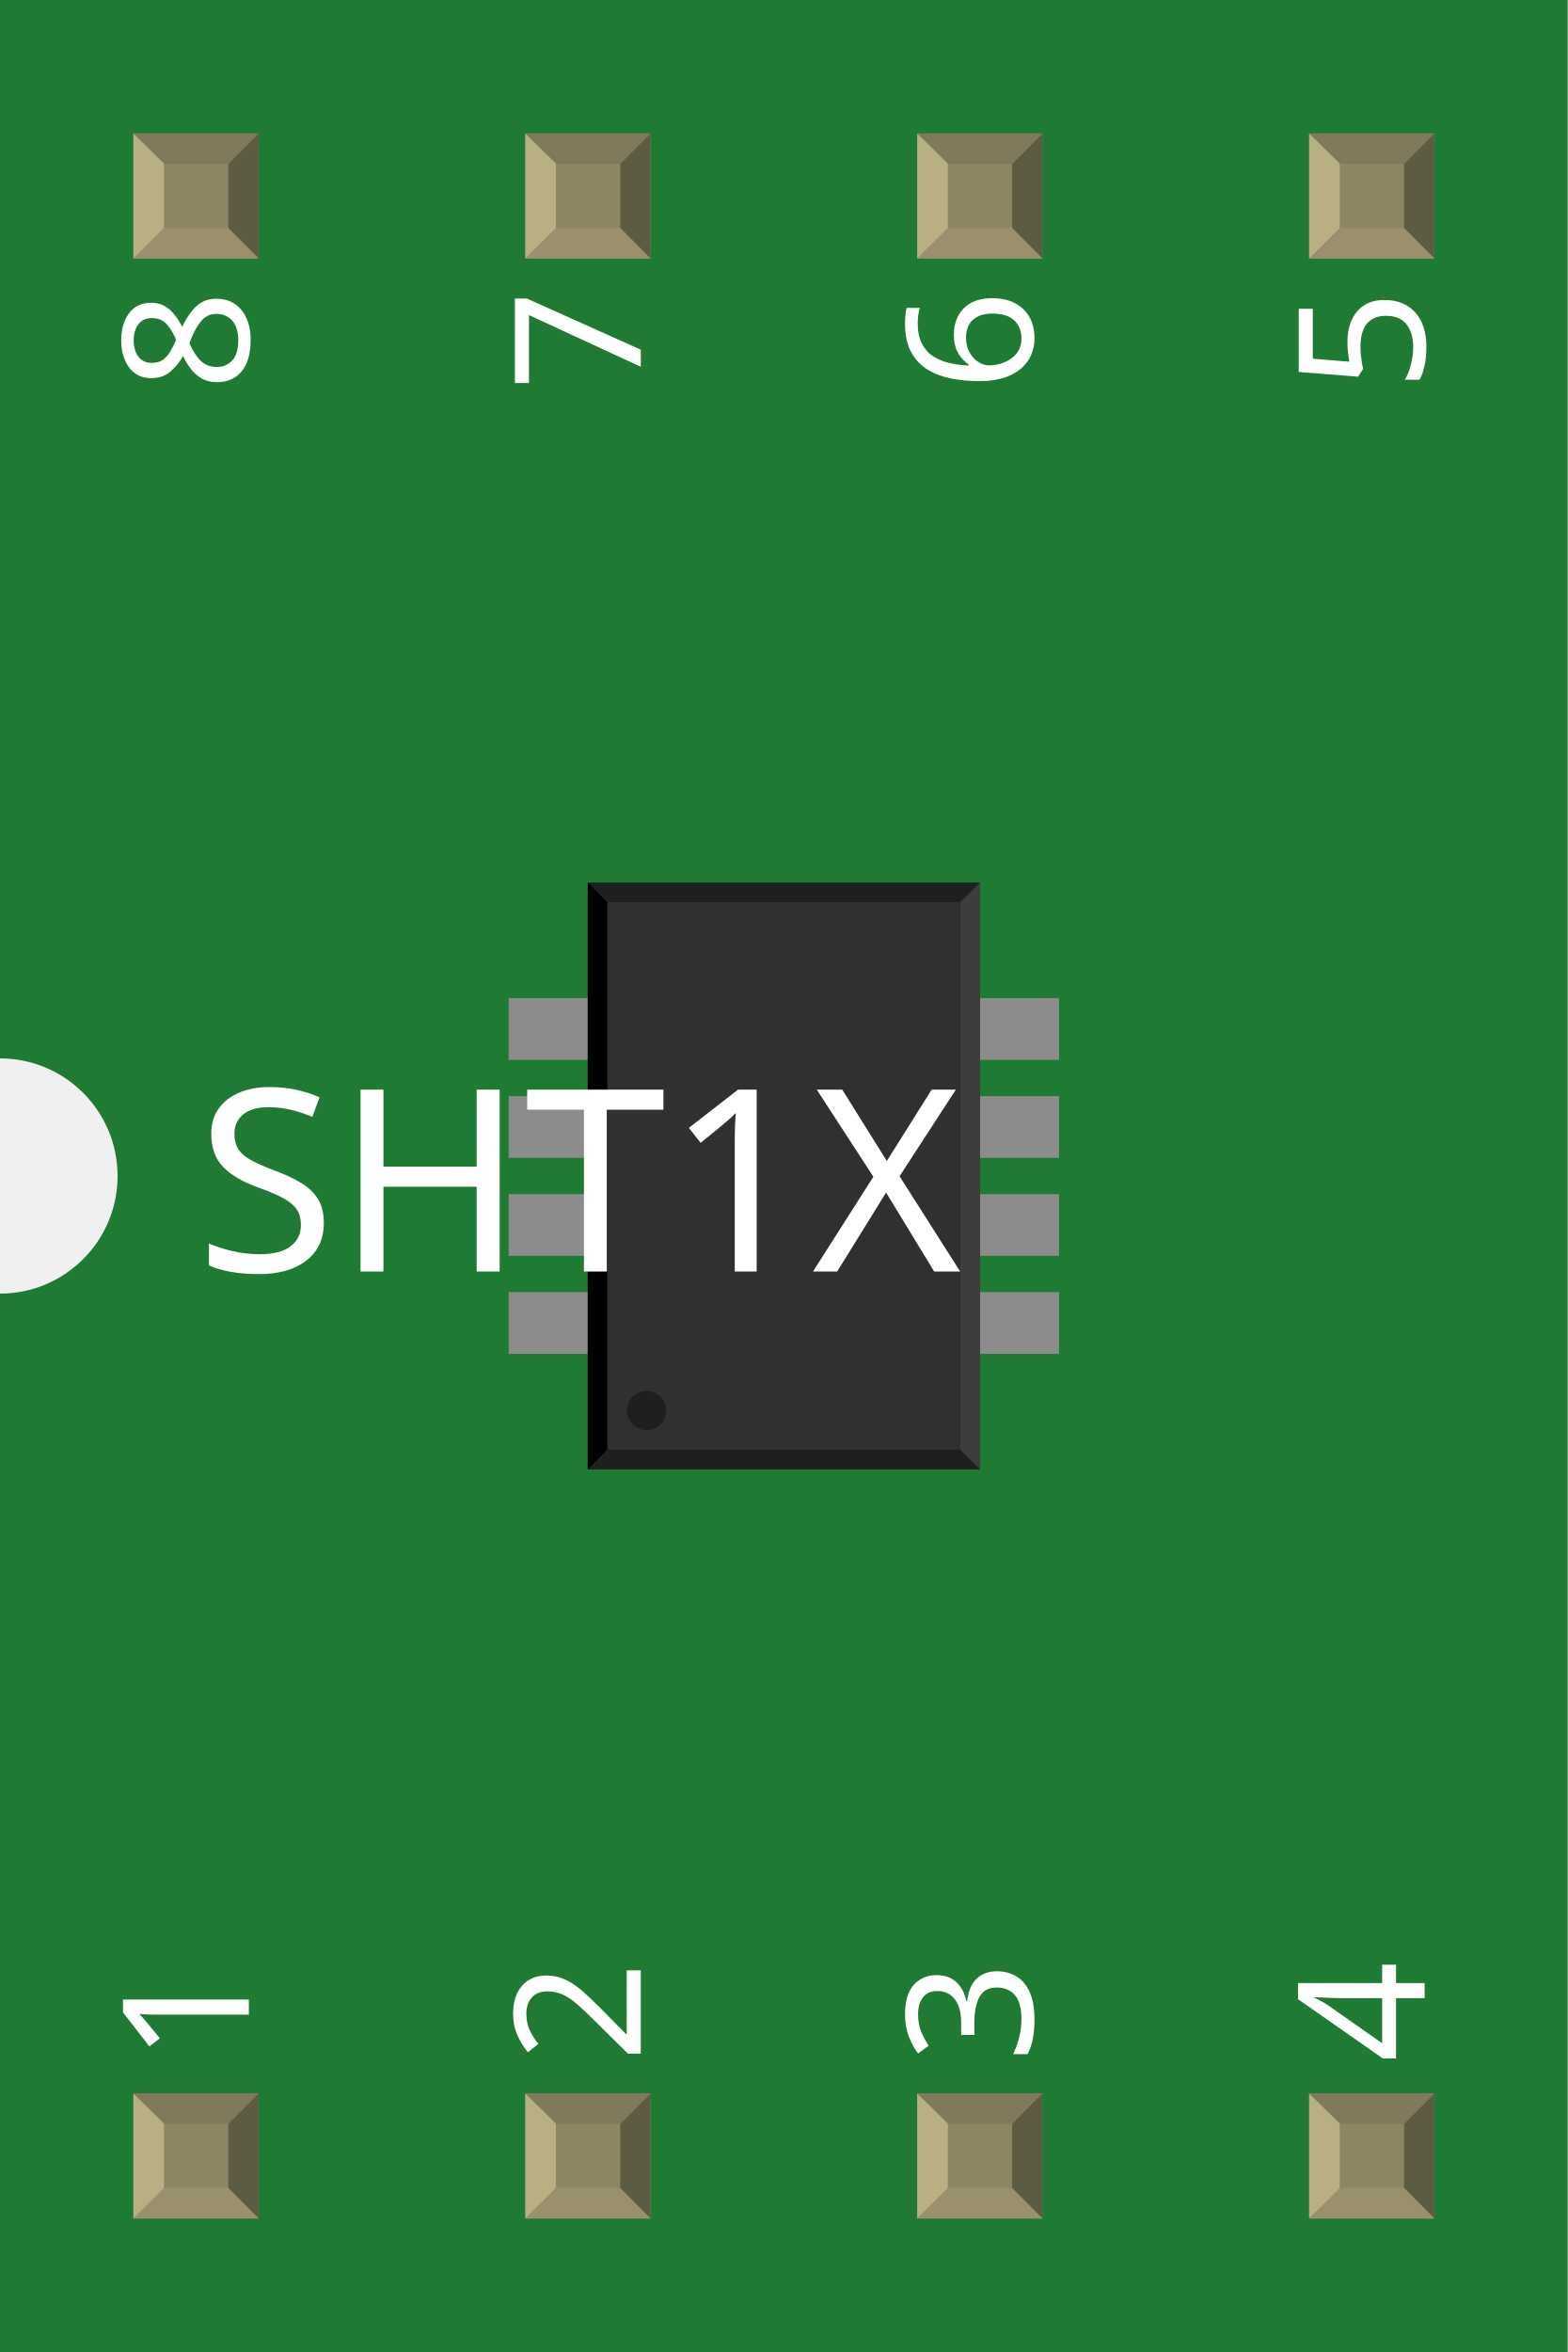
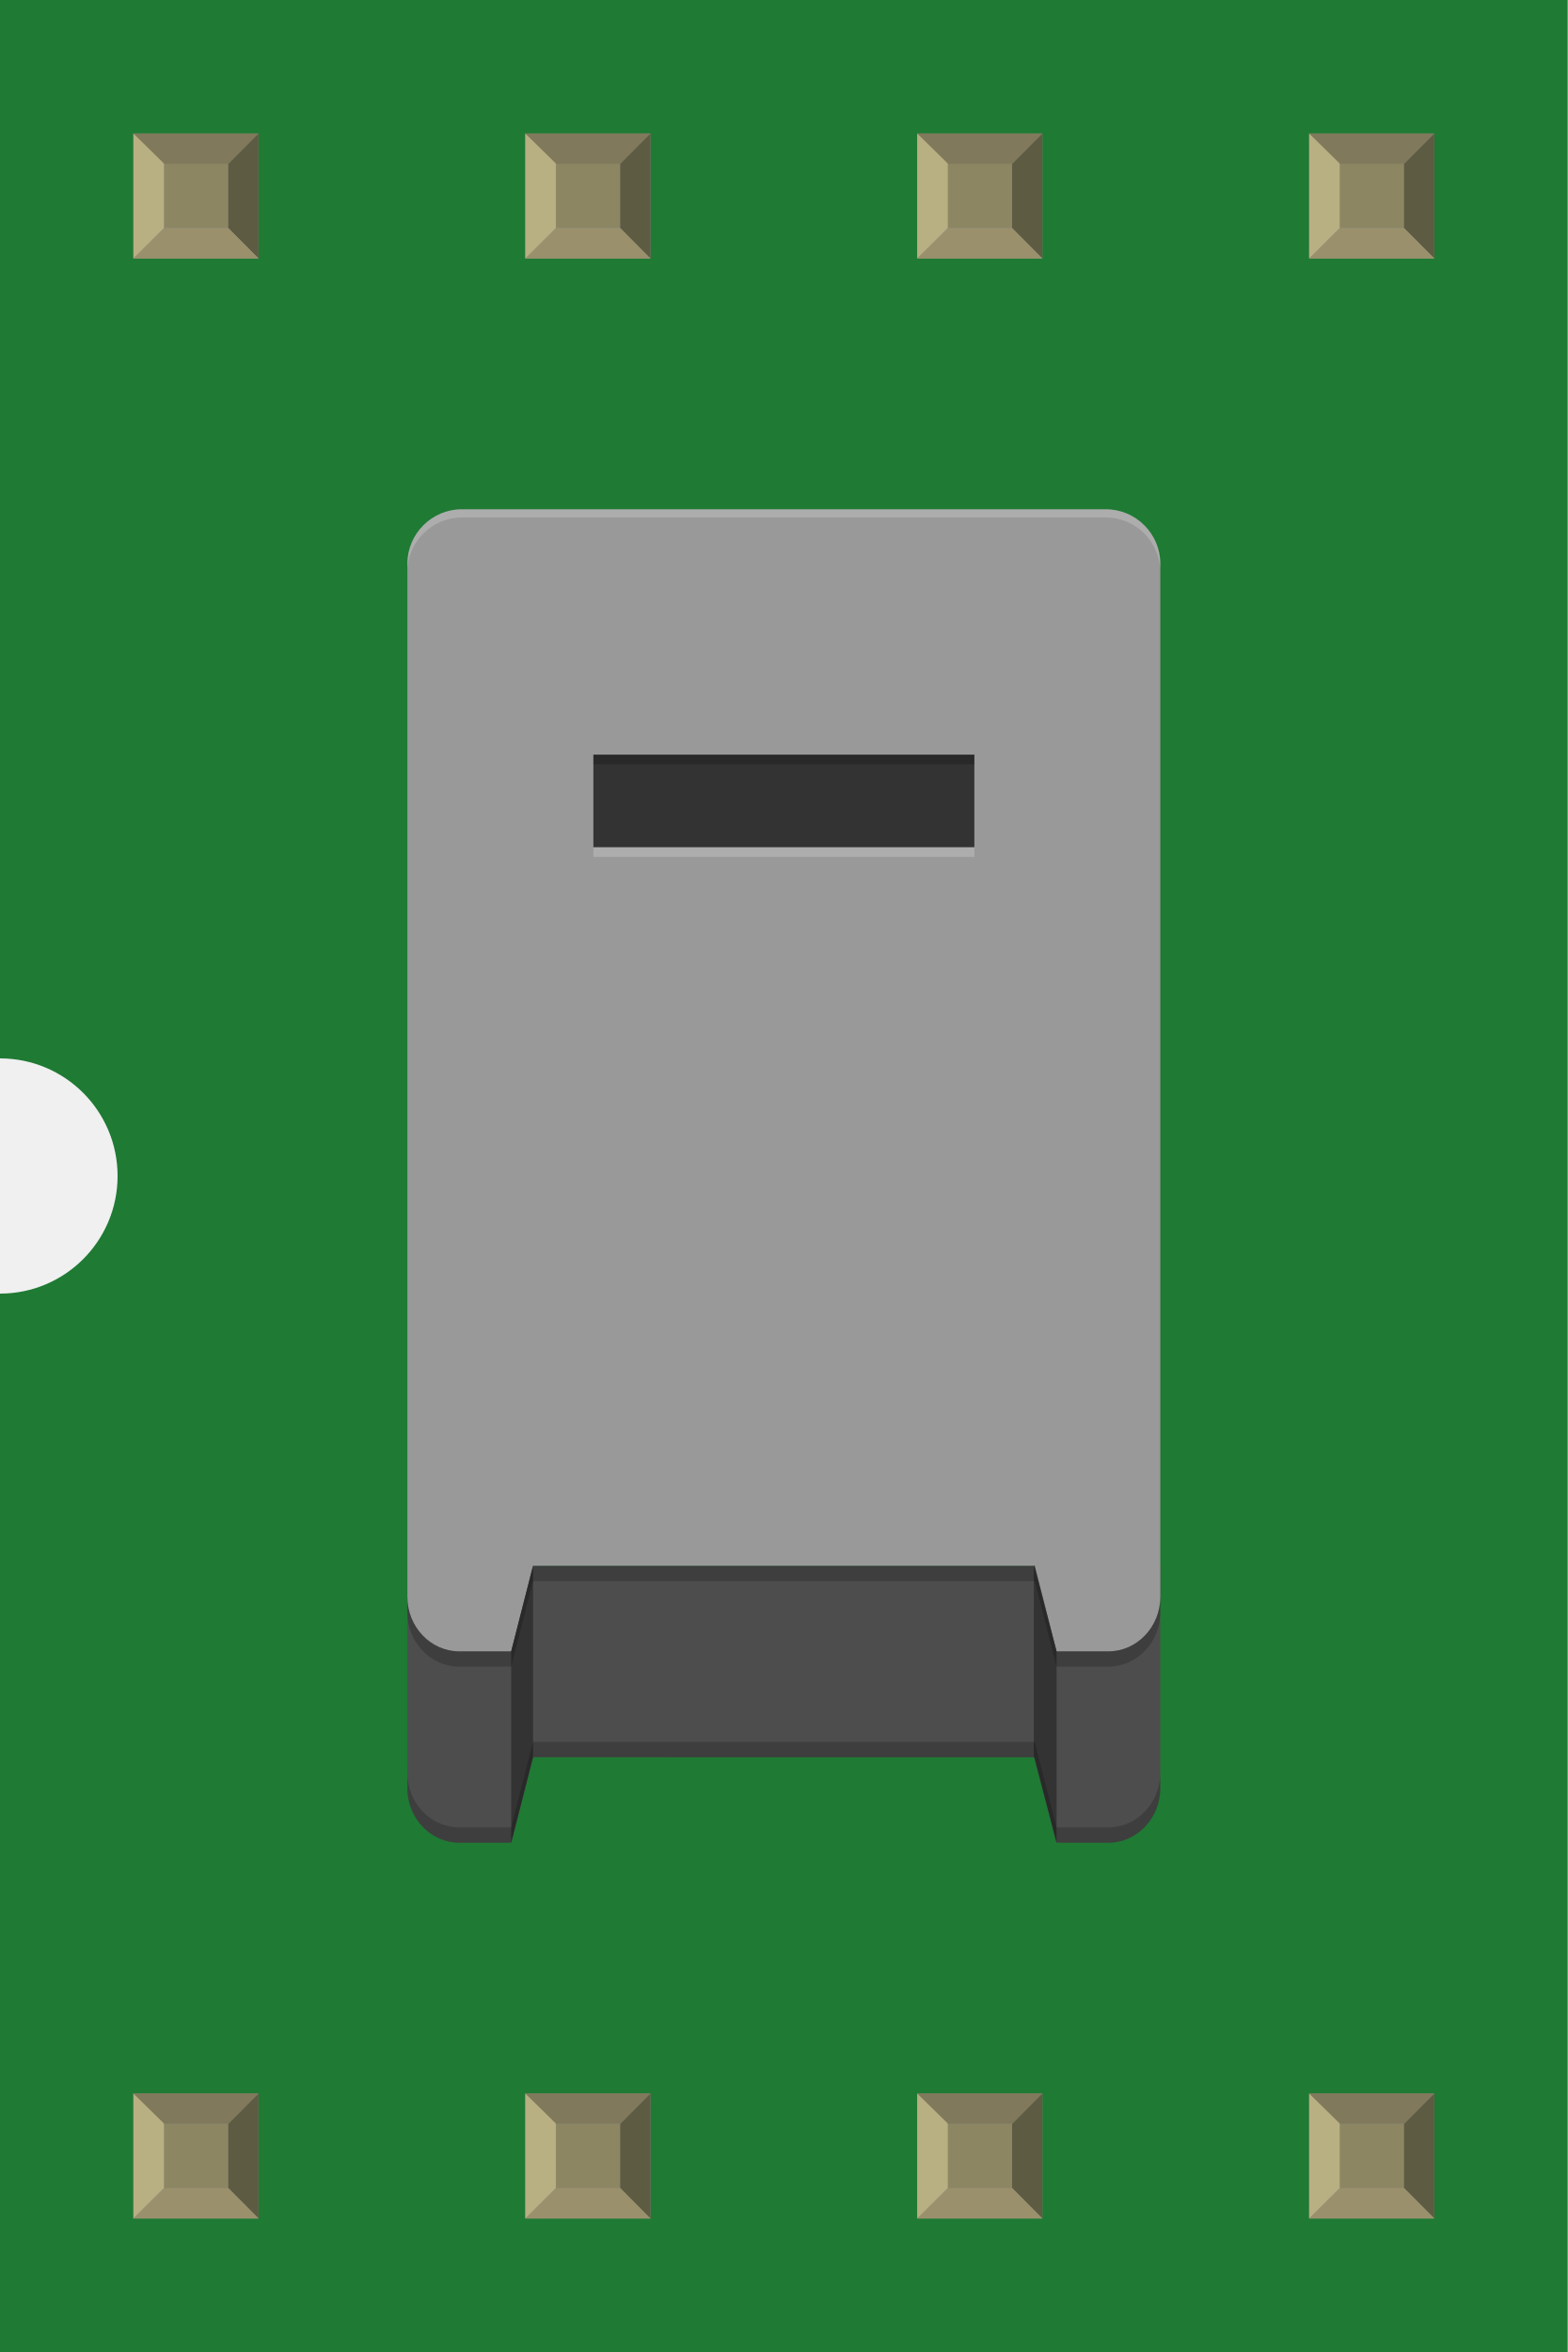
<svg xmlns="http://www.w3.org/2000/svg" width="0.4in" x="0in" version="1.2" y="0in" height="0.6in" viewBox="0 0 400 600" baseProfile="tiny">
  <g id="breadboard">
    <g id="icon">
      <path fill="#1F7A34" stroke="none" stroke-width="0" d="M0,0L0,270A30,30 0 0 1 0,330L0,600L400,600L400,0L0,0z" />
-       <g transform="translate(59.5669,150.331)">
-         <g transform="matrix(0.5, 0, 0, 0.5, 70.2165, 74.8346)">
-           <rect width="70.866" x="0" y="58.921" fill="#8c8c8c" connectorname="1" height="31.496" stroke="none" stroke-linecap="round" stroke-width="0" />
-           <rect width="70.866" x="0" y="108.921" fill="#8c8c8c" connectorname="2" height="31.496" stroke="none" stroke-linecap="round" stroke-width="0" />
-           <rect width="70.866" x="0" y="158.921" fill="#8c8c8c" connectorname="3" height="31.496" stroke="none" stroke-linecap="round" stroke-width="0" />
-           <rect width="70.866" x="0" y="208.922" fill="#8c8c8c" connectorname="4" height="31.496" stroke="none" stroke-linecap="round" stroke-width="0" />
-           <rect width="70.866" x="210" y="208.922" fill="#8c8c8c" connectorname="5" height="31.496" stroke="none" stroke-linecap="round" stroke-width="0" />
-           <rect width="70.866" x="210" y="158.921" fill="#8c8c8c" connectorname="6" height="31.496" stroke="none" stroke-linecap="round" stroke-width="0" />
-           <rect width="70.866" x="210" y="108.921" fill="#8c8c8c" connectorname="7" height="31.496" stroke="none" stroke-linecap="round" stroke-width="0" />
-           <rect width="70.866" x="210" y="58.921" fill="#8c8c8c" connectorname="8" height="31.496" stroke="none" stroke-linecap="round" stroke-width="0" />
-           <rect width="200.126" x="40.37" y="0" fill="#303030" height="299.339" stroke="none" stroke-width="0" />
-           <polygon fill="#1f1f1f" points="40.37,0 240.496,0 230.496,10 50.37,10" />
-           <polygon fill="#1f1f1f" points="40.37,299.339 240.496,299.339 230.496,289.339 50.37,289.339" />
-           <polygon fill="#000000" points="40.37,0 40.37,299.339 50.37,289.339 50.37,10" />
-           <polygon fill="#3d3d3d" points="240.496,0 240.496,299.339 230.496,289.339 230.496,10" />
-           <circle fill="#1f1f1f" cx="70.37" cy="269.339" stroke="none" r="10" stroke-width="0" />
+       <g transform="translate(103.945,129.917)">
+         <path fill="#4D4D4D" d="M0,269.514l0,56.764c0,7.639,5.958,13.889,13.25,13.889l13.25,0l5.569,-21.819l127.972,0l5.583,21.819l13.236,0c7.278,0,13.236,-6.25,13.236,-13.889l0,-56.764L0,269.514z" />
+         <path fill="#999999" d="M178.222,0L13.889,0C6.25,0,0,6.25,0,13.889l0,263.569c0,7.639,5.958,13.889,13.25,13.889c0.444,0,13.25,0,13.25,0l5.556,-21.819l128.028,0l5.556,21.819c0,0,11.972,0,13.236,0c7.278,0,13.236,-6.25,13.236,-13.889L192.111,13.889C192.111,6.25,185.861,0,178.222,0z" />
+         <g>
+           <polygon fill="#333333" points="26.486,291.333,32.069,269.514,32.069,318.347,26.486,340.167" />
+           <polygon fill="#333333" points="165.639,291.333,159.833,269.292,159.833,318.125,165.639,340.167" />
+           <rect width="97.208" x="47.458" y="62.597" fill="#333333" height="23.625" />
        </g>
-       </g>
-       <text x="50" y="324.375" font-family="OCRA" fill="white" text-anchor="start" stroke="none" id="label" stroke-width="0" font-size="65">SHT1X</text>
-       <g transform="translate(63.5,526.05)">
-         <g transform="rotate(-90)">
-           <text x="0" y="0" font-family="OCRA" fill="white" text-anchor="start" stroke="none" stroke-width="0" font-size="45">1</text>
-         </g>
-       </g>
-       <g transform="translate(63.5,73.95)">
-         <g transform="rotate(-90)">
-           <text x="0" y="0" font-family="OCRA" fill="white" text-anchor="end" stroke="none" stroke-width="0" font-size="45">8</text>
-         </g>
-       </g>
-       <g transform="translate(163.5,526.05)">
-         <g transform="rotate(-90)">
-           <text x="0" y="0" font-family="OCRA" fill="white" text-anchor="start" stroke="none" stroke-width="0" font-size="45">2</text>
-         </g>
-       </g>
-       <g transform="translate(163.5,73.95)">
-         <g transform="rotate(-90)">
-           <text x="0" y="0" font-family="OCRA" fill="white" text-anchor="end" stroke="none" stroke-width="0" font-size="45">7</text>
-         </g>
-       </g>
-       <g transform="translate(263.5,526.05)">
-         <g transform="rotate(-90)">
-           <text x="0" y="0" font-family="OCRA" fill="white" text-anchor="start" stroke="none" stroke-width="0" font-size="45">3</text>
-         </g>
-       </g>
-       <g transform="translate(263.5,73.95)">
-         <g transform="rotate(-90)">
-           <text x="0" y="0" font-family="OCRA" fill="white" text-anchor="end" stroke="none" stroke-width="0" font-size="45">6</text>
-         </g>
-       </g>
-       <g transform="translate(363.5,526.05)">
-         <g transform="rotate(-90)">
-           <text x="0" y="0" font-family="OCRA" fill="white" text-anchor="start" stroke="none" stroke-width="0" font-size="45">4</text>
-         </g>
-       </g>
-       <g transform="translate(363.5,73.95)">
-         <g transform="rotate(-90)">
-           <text x="0" y="0" font-family="OCRA" fill="white" text-anchor="end" stroke="none" stroke-width="0" font-size="45">5</text>
-         </g>
+         <path opacity="0.2" fill="#FFFFFF" d="M0,15.986c0,-7.639,6.25,-13.889,13.889,-13.889l164.333,0c7.639,0,13.889,6.25,13.889,13.889L192.111,13.889c0,-7.639,-6.25,-13.889,-13.889,-13.889L13.889,0C6.25,0,0,6.25,0,13.889L0,15.986z" />
+         <rect width="97.208" x="47.458" opacity="0.2" y="62.597" height="2.444" />
+         <rect width="97.208" x="47.458" opacity="0.2" y="86.222" fill="#FFFFFF" height="2.444" />
+         <path opacity="0.2" d="M192.111,281.361c0,7.639,-5.958,13.889,-13.236,13.889c-1.264,0,-13.236,0,-13.236,0l-5.556,-21.819L32.042,273.431l-5.556,21.819c0,0,-12.792,0,-13.25,0c-7.292,0,-13.25,-6.25,-13.25,-13.889l0,-3.903c0,7.639,5.958,13.889,13.25,13.889c0.444,0,13.25,0,13.25,0l5.556,-21.819l128.028,0l5.556,21.819c0,0,11.972,0,13.236,0c7.278,0,13.236,-6.25,13.236,-13.889L192.097,281.361z" />
+         <path opacity="0.2" d="M192.111,326.278c0,7.639,-5.958,13.889,-13.236,13.889c-1.264,0,-13.236,0,-13.236,0l-5.556,-21.819L32.042,318.347l-5.556,21.819c0,0,-12.792,0,-13.25,0c-7.292,0,-13.25,-6.25,-13.25,-13.889l0,-3.903c0,7.639,5.958,13.889,13.25,13.889c0.444,0,13.25,0,13.25,0l5.556,-21.819l128.028,0l5.556,21.819c0,0,11.972,0,13.236,0c7.278,0,13.236,-6.25,13.236,-13.889L192.097,326.278z" />
      </g>
    </g>
    <g transform="translate(34.035,534.05)">
      <rect width="31.93" x="0" y="0" fill="#8D8C8C" height="31.9" id="connector0pin" />
      <rect width="16.444" x="7.792" y="7.735" fill="#8C8663" height="16.415" />
      <polygon fill="#B8AF82" points="0,31.9,7.792,24.137,7.792,6.972,0,0" />
      <polygon fill="#80795B" points="24.208,7.763,7.903,7.763,0,0,31.93,0" />
      <polygon fill="#5E5B43" points="24.208,24.137,24.208,7.763,31.93,0,31.93,31.9" />
      <polygon fill="#9A916C" points="0,31.9,7.875,24.137,24.208,24.137,31.93,31.9" />
    </g>
    <g transform="translate(34.035,34.05)">
      <rect width="31.93" x="0" y="0" fill="#8D8C8C" height="31.9" id="connector7pin" />
      <rect width="16.444" x="7.792" y="7.735" fill="#8C8663" height="16.415" />
      <polygon fill="#B8AF82" points="0,31.9,7.792,24.137,7.792,6.972,0,0" />
      <polygon fill="#80795B" points="24.208,7.763,7.903,7.763,0,0,31.93,0" />
      <polygon fill="#5E5B43" points="24.208,24.137,24.208,7.763,31.93,0,31.93,31.9" />
      <polygon fill="#9A916C" points="0,31.9,7.875,24.137,24.208,24.137,31.93,31.9" />
    </g>
    <g transform="translate(134.035,534.05)">
      <rect width="31.93" x="0" y="0" fill="#8D8C8C" height="31.9" id="connector1pin" />
      <rect width="16.444" x="7.792" y="7.735" fill="#8C8663" height="16.415" />
      <polygon fill="#B8AF82" points="0,31.9,7.792,24.137,7.792,6.972,0,0" />
      <polygon fill="#80795B" points="24.208,7.763,7.903,7.763,0,0,31.93,0" />
      <polygon fill="#5E5B43" points="24.208,24.137,24.208,7.763,31.93,0,31.93,31.9" />
      <polygon fill="#9A916C" points="0,31.9,7.875,24.137,24.208,24.137,31.93,31.9" />
    </g>
    <g transform="translate(134.035,34.05)">
      <rect width="31.93" x="0" y="0" fill="#8D8C8C" height="31.9" id="connector6pin" />
      <rect width="16.444" x="7.792" y="7.735" fill="#8C8663" height="16.415" />
      <polygon fill="#B8AF82" points="0,31.9,7.792,24.137,7.792,6.972,0,0" />
      <polygon fill="#80795B" points="24.208,7.763,7.903,7.763,0,0,31.93,0" />
      <polygon fill="#5E5B43" points="24.208,24.137,24.208,7.763,31.93,0,31.93,31.9" />
      <polygon fill="#9A916C" points="0,31.9,7.875,24.137,24.208,24.137,31.93,31.9" />
    </g>
    <g transform="translate(234.035,534.05)">
      <rect width="31.93" x="0" y="0" fill="#8D8C8C" height="31.9" id="connector2pin" />
      <rect width="16.444" x="7.792" y="7.735" fill="#8C8663" height="16.415" />
      <polygon fill="#B8AF82" points="0,31.9,7.792,24.137,7.792,6.972,0,0" />
      <polygon fill="#80795B" points="24.208,7.763,7.903,7.763,0,0,31.93,0" />
      <polygon fill="#5E5B43" points="24.208,24.137,24.208,7.763,31.93,0,31.93,31.9" />
      <polygon fill="#9A916C" points="0,31.9,7.875,24.137,24.208,24.137,31.93,31.9" />
    </g>
    <g transform="translate(234.035,34.05)">
      <rect width="31.93" x="0" y="0" fill="#8D8C8C" height="31.9" id="connector5pin" />
      <rect width="16.444" x="7.792" y="7.735" fill="#8C8663" height="16.415" />
      <polygon fill="#B8AF82" points="0,31.9,7.792,24.137,7.792,6.972,0,0" />
      <polygon fill="#80795B" points="24.208,7.763,7.903,7.763,0,0,31.93,0" />
      <polygon fill="#5E5B43" points="24.208,24.137,24.208,7.763,31.93,0,31.93,31.9" />
      <polygon fill="#9A916C" points="0,31.9,7.875,24.137,24.208,24.137,31.93,31.9" />
    </g>
    <g transform="translate(334.035,534.05)">
      <rect width="31.93" x="0" y="0" fill="#8D8C8C" height="31.9" id="connector3pin" />
      <rect width="16.444" x="7.792" y="7.735" fill="#8C8663" height="16.415" />
      <polygon fill="#B8AF82" points="0,31.9,7.792,24.137,7.792,6.972,0,0" />
      <polygon fill="#80795B" points="24.208,7.763,7.903,7.763,0,0,31.93,0" />
      <polygon fill="#5E5B43" points="24.208,24.137,24.208,7.763,31.93,0,31.93,31.9" />
      <polygon fill="#9A916C" points="0,31.9,7.875,24.137,24.208,24.137,31.93,31.9" />
    </g>
    <g transform="translate(334.035,34.05)">
      <rect width="31.93" x="0" y="0" fill="#8D8C8C" height="31.9" id="connector4pin" />
      <rect width="16.444" x="7.792" y="7.735" fill="#8C8663" height="16.415" />
      <polygon fill="#B8AF82" points="0,31.9,7.792,24.137,7.792,6.972,0,0" />
      <polygon fill="#80795B" points="24.208,7.763,7.903,7.763,0,0,31.93,0" />
      <polygon fill="#5E5B43" points="24.208,24.137,24.208,7.763,31.93,0,31.93,31.9" />
      <polygon fill="#9A916C" points="0,31.9,7.875,24.137,24.208,24.137,31.93,31.9" />
    </g>
  </g>
</svg>
